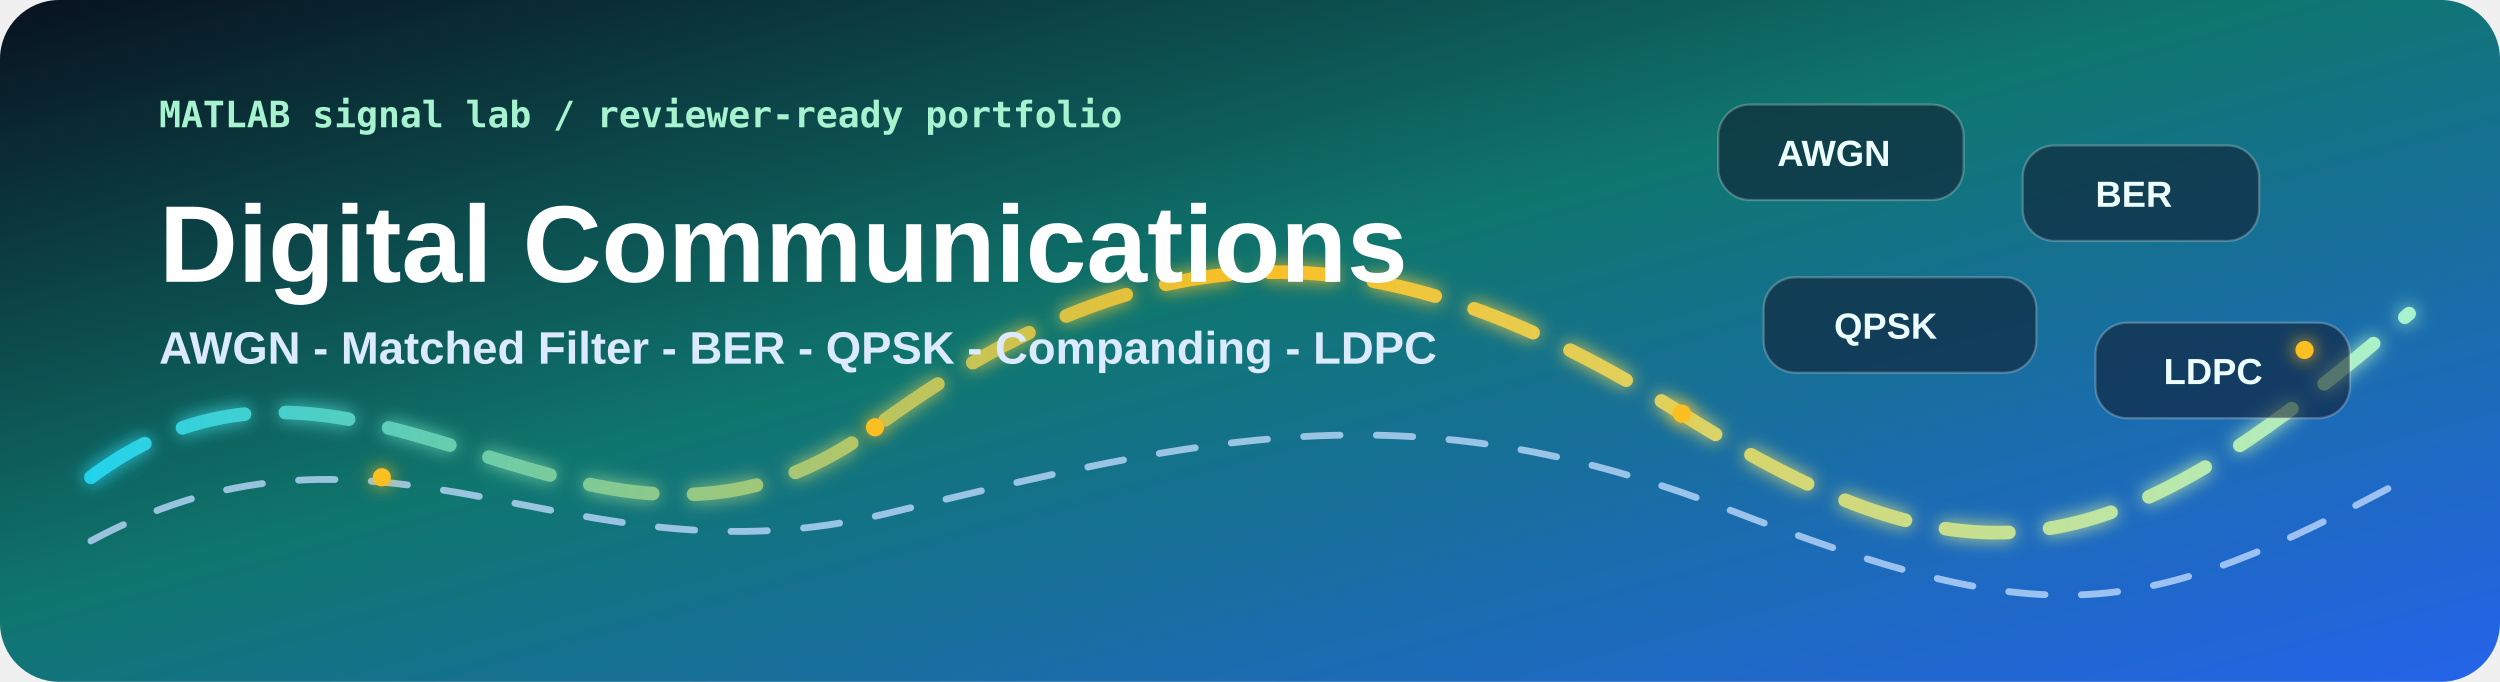
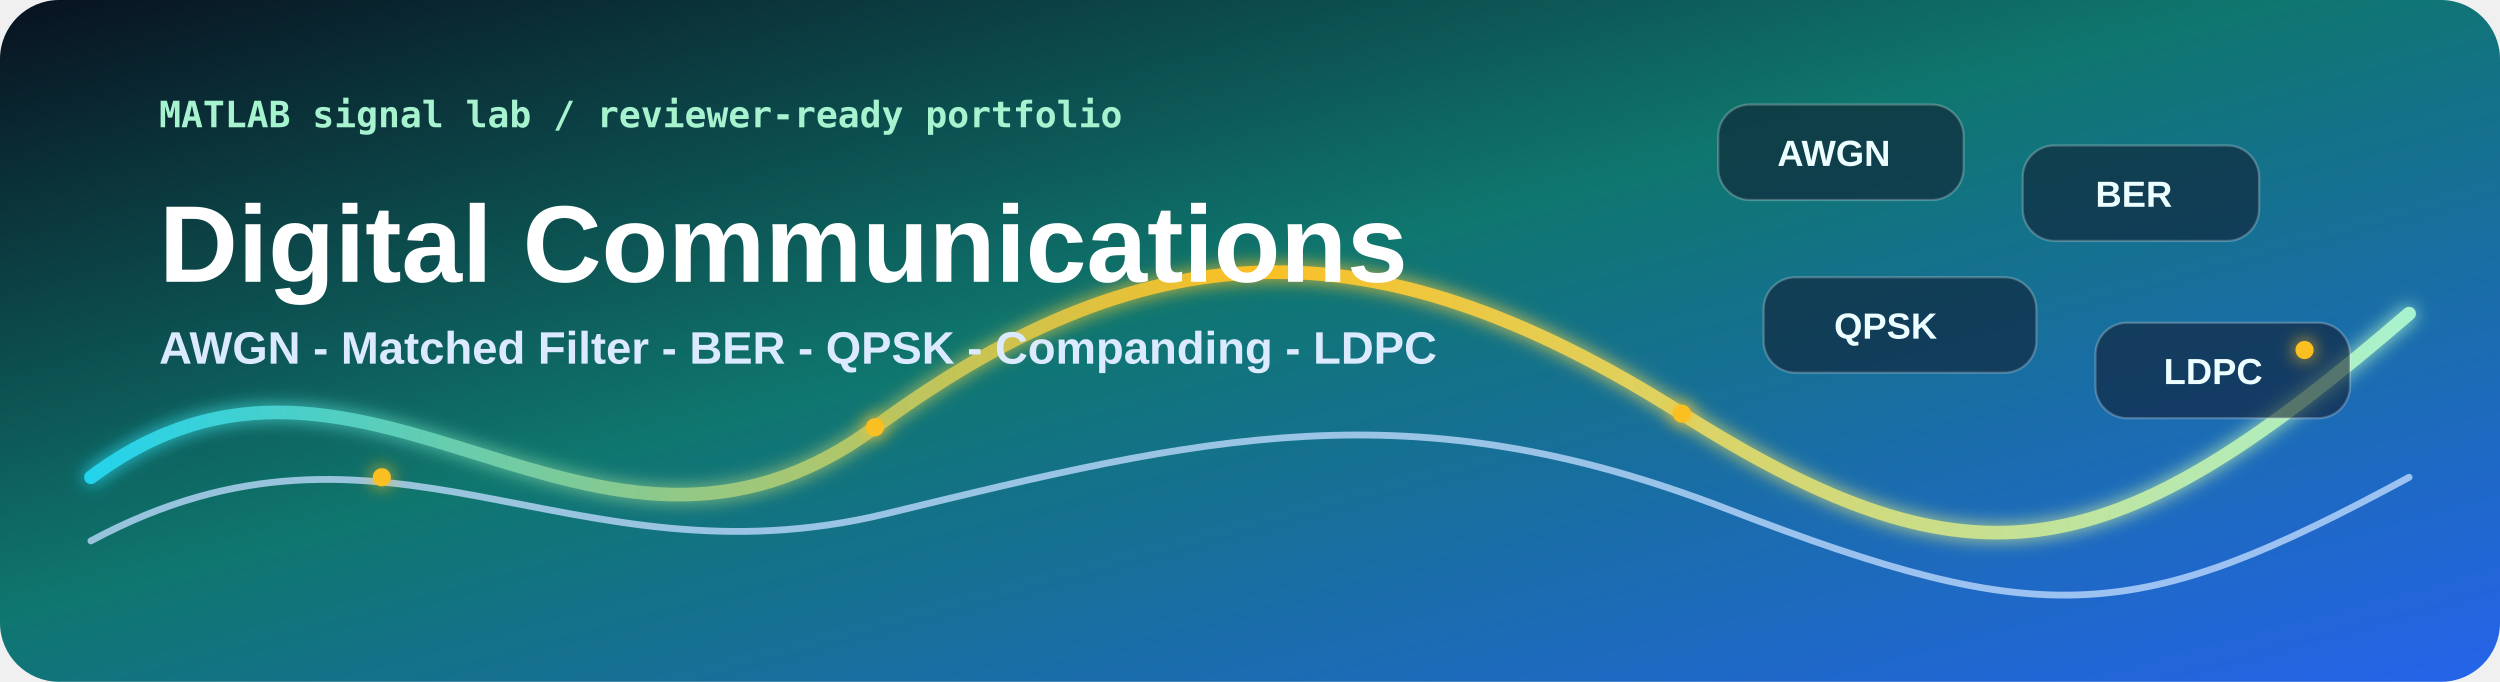
<svg xmlns="http://www.w3.org/2000/svg" width="1100" height="300" viewBox="0 0 1100 300" role="img" aria-labelledby="title desc">
  <defs>
    <linearGradient id="bg" x1="0" y1="0" x2="1" y2="1">
      <stop offset="0%" stop-color="#08111f" />
      <stop offset="45%" stop-color="#0f766e" />
      <stop offset="100%" stop-color="#2563eb" />
    </linearGradient>
    <linearGradient id="wave" x1="0" y1="0" x2="1" y2="0">
      <stop offset="0%" stop-color="#22d3ee" />
      <stop offset="50%" stop-color="#fbbf24" />
      <stop offset="100%" stop-color="#a7f3d0" />
    </linearGradient>
    <filter id="glow">
      <feGaussianBlur stdDeviation="4" result="blur" />
      <feMerge>
        <feMergeNode in="blur" />
        <feMergeNode in="SourceGraphic" />
      </feMerge>
    </filter>
    <style>
-       @keyframes dash { to { stroke-dashoffset: -220; } }
      @keyframes float { 0%,100% { transform: translateY(0); opacity: .78; } 50% { transform: translateY(-12px); opacity: 1; } }
      @keyframes pulse { 0%,100% { opacity: .35; r: 4; } 50% { opacity: 1; r: 7; } }
      .title { font: 800 48px Segoe UI, Arial, sans-serif; fill: #ffffff; letter-spacing: 0; }
      .sub { font: 650 20px Segoe UI, Arial, sans-serif; fill: #dbeafe; letter-spacing: 0; }
      .mono { font: 700 16px Consolas, monospace; fill: #a7f3d0; }
      .chip { fill: rgba(15,23,42,.56); stroke: rgba(255,255,255,.24); stroke-width: 1; }
      .chiptext { font: 700 16px Segoe UI, Arial, sans-serif; fill: #ecfeff; }
    </style>
  </defs>
  <rect width="1100" height="300" rx="26" fill="url(#bg)" />
-   <path d="M40 210 C160 120 260 280 385 188 S610 100 740 182 S930 250 1060 138" fill="none" stroke="url(#wave)" stroke-width="6" stroke-linecap="round" stroke-dasharray="28 18" filter="url(#glow)">
-     <animate attributeName="stroke-dashoffset" from="0" to="-220" dur="5.5s" repeatCount="indefinite" />
-   </path>
-   <path d="M40 238 C170 168 250 260 390 226 S620 170 760 224 S940 275 1060 210" fill="none" stroke="#bfdbfe" stroke-width="3" stroke-linecap="round" stroke-dasharray="16 16" opacity=".78">
-     <animate attributeName="stroke-dashoffset" from="0" to="180" dur="7s" repeatCount="indefinite" />
-   </path>
+   <path d="M40 210 C160 120 260 280 385 188 S610 100 740 182 S930 250 1060 138" fill="none" stroke="url(#wave)" stroke-width="6" stroke-linecap="round" filter="url(#glow)">
+ </path>
+   <path d="M40 238 C170 168 250 260 390 226 S620 170 760 224 S940 275 1060 210" fill="none" stroke="#bfdbfe" stroke-width="3" stroke-linecap="round" opacity=".78">
+ </path>
  <g transform="translate(70 56)">
    <text x="0" y="0" class="mono">MATLAB signal lab / reviewer-ready portfolio</text>
    <text x="0" y="68" class="title">Digital Communications</text>
    <text x="0" y="104" class="sub">AWGN - Matched Filter - BER - QPSK - Companding - LDPC</text>
  </g>
  <g style="animation: float 5s ease-in-out infinite">
    <rect x="756" y="46" width="108" height="42" rx="14" class="chip" />
    <text x="782" y="73" class="chiptext">AWGN</text>
  </g>
  <g style="animation: float 6s ease-in-out infinite">
    <rect x="890" y="64" width="104" height="42" rx="14" class="chip" />
    <text x="922" y="91" class="chiptext">BER</text>
  </g>
  <g style="animation: float 5.8s ease-in-out infinite">
    <rect x="776" y="122" width="120" height="42" rx="14" class="chip" />
    <text x="807" y="149" class="chiptext">QPSK</text>
  </g>
  <g style="animation: float 6.4s ease-in-out infinite">
    <rect x="922" y="142" width="112" height="42" rx="14" class="chip" />
    <text x="952" y="169" class="chiptext">LDPC</text>
  </g>
  <g fill="#fbbf24" filter="url(#glow)">
    <circle cx="168" cy="210" r="4" style="animation:pulse 2s ease-in-out infinite" />
    <circle cx="385" cy="188" r="4" style="animation:pulse 2.4s ease-in-out infinite" />
    <circle cx="740" cy="182" r="4" style="animation:pulse 2.8s ease-in-out infinite" />
    <circle cx="1014" cy="154" r="4" style="animation:pulse 2.2s ease-in-out infinite" />
  </g>
</svg>
